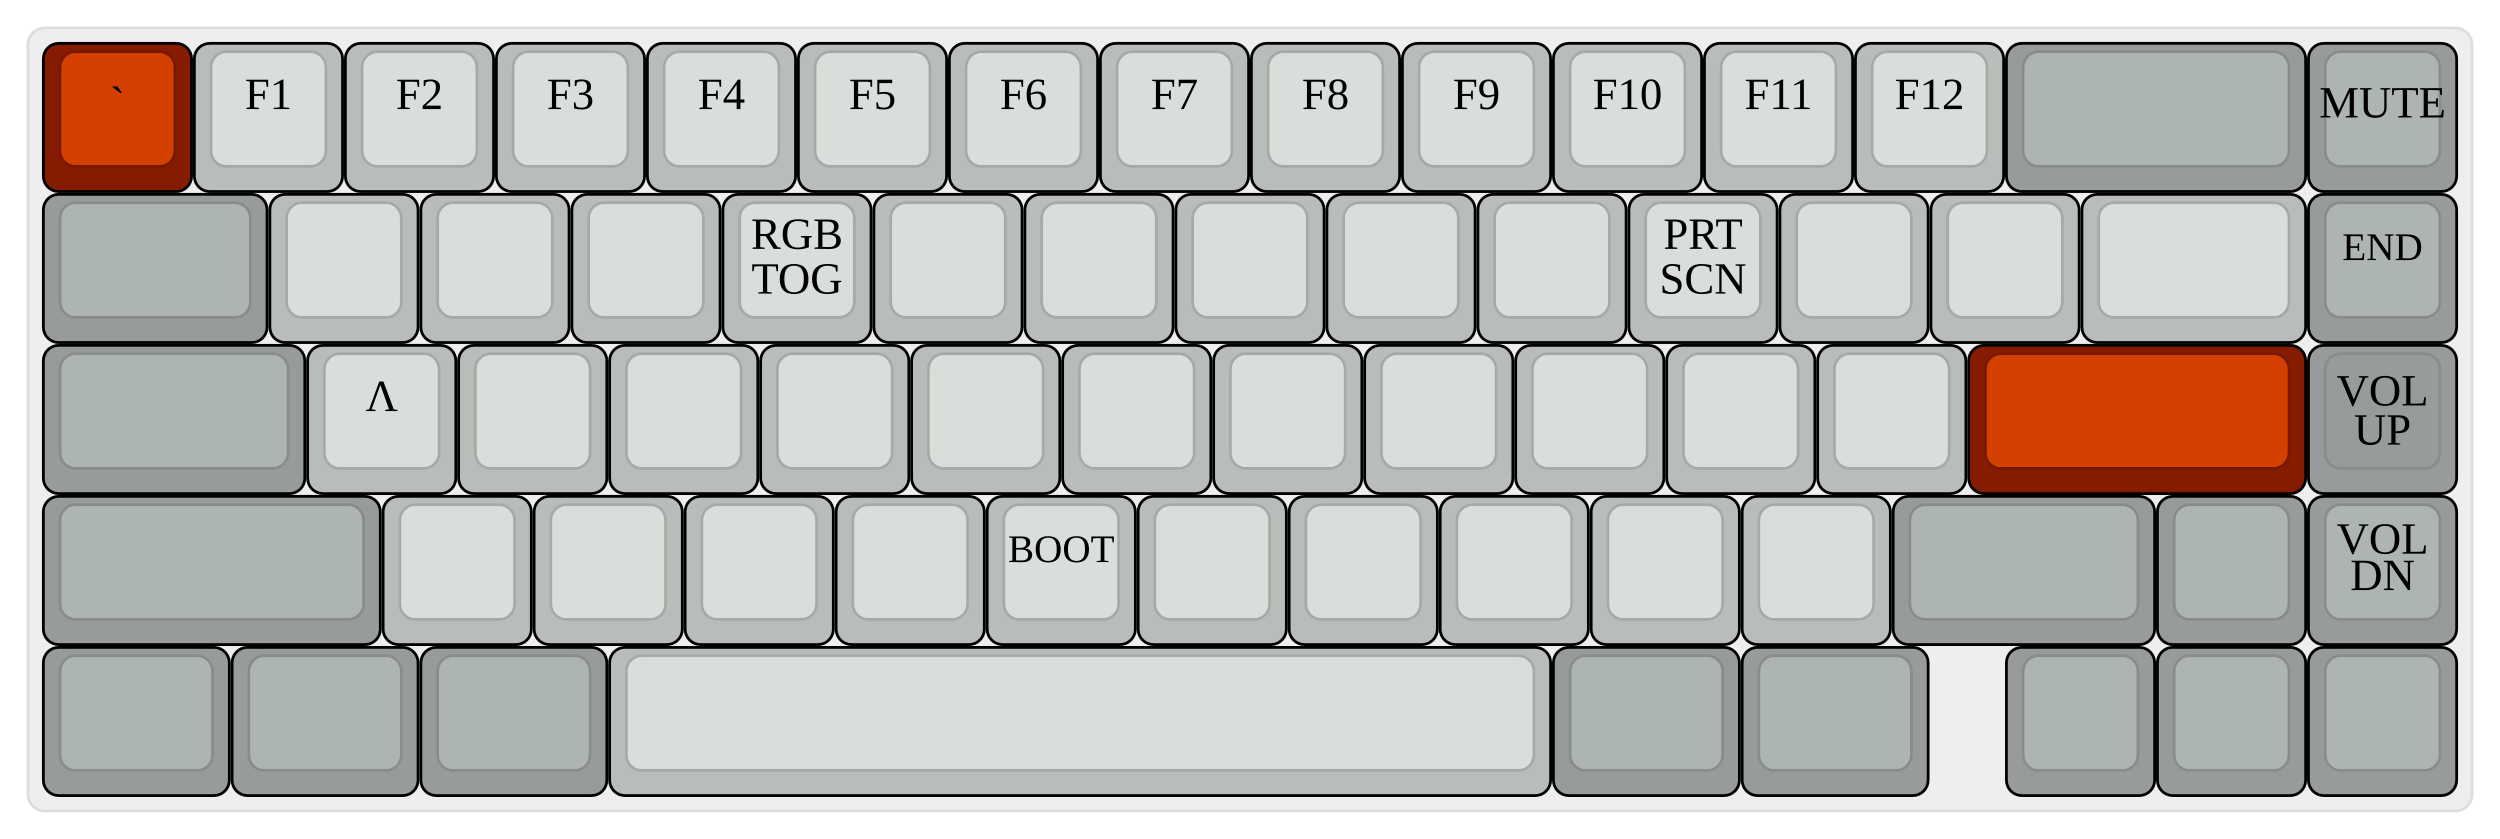
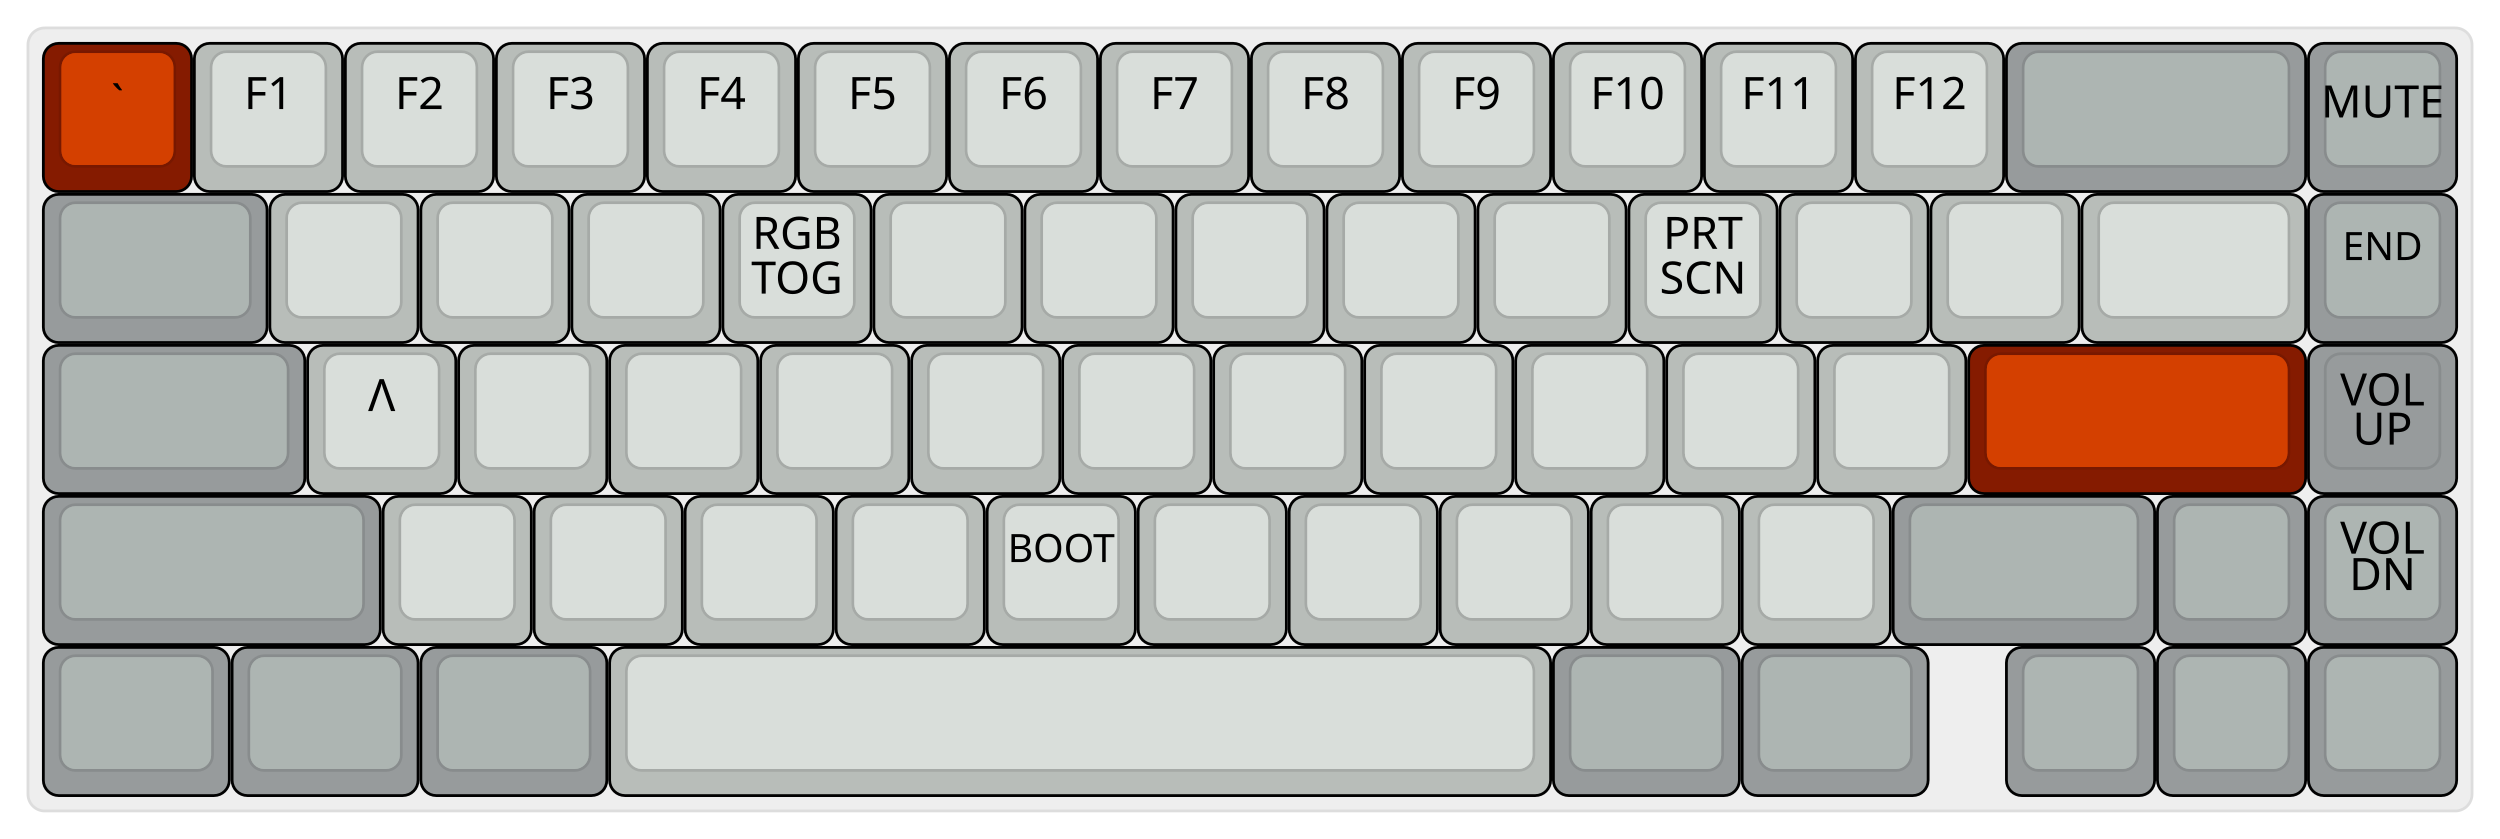
<svg xmlns="http://www.w3.org/2000/svg" xmlns:xlink="http://www.w3.org/1999/xlink" width="894px" height="300px" viewBox="0 0 894 300">
  <style type="text/css">
+     text { font-family: JetBrains Mono; }
    .keycap .border { stroke: black; stroke-width: 2; }
    .keycap .inner.border { stroke: rgba(0,0,0,.1); }
  </style>
  <defs>
    <linearGradient id="DCS">
      <stop offset="0%" stop-color="black" stop-opacity="0" />
      <stop offset="40%" stop-color="black" stop-opacity="0.1" />
      <stop offset="60%" stop-color="black" stop-opacity="0.1" />
      <stop offset="100%" stop-color="black" stop-opacity="0" />
    </linearGradient>
    <linearGradient id="SPACE" x1="0%" x2="0%" y1="0%" y2="100%">
      <stop offset="0%" stop-color="black" stop-opacity="0.1" />
      <stop offset="20%" stop-color="black" stop-opacity="0.0" />
      <stop offset="40%" stop-color="black" stop-opacity="0.0" />
      <stop offset="100%" stop-color="black" stop-opacity="0.1" />
    </linearGradient>
    <radialGradient id="DSA">
      <stop offset="0%" stop-color="black" stop-opacity="0.1" />
      <stop offset="10%" stop-color="black" stop-opacity="0.1" />
      <stop offset="100%" stop-color="black" stop-opacity="0" />
    </radialGradient>
    <radialGradient id="SA" xlink:href="#DSA" />
  </defs>
  <g transform="translate(10,10)">
    <rect width="874" height="280" stroke="#ddd" stroke-width="1" fill="#eeeeee" rx="6" />
    <g transform="translate(5,5)">
      <g class="  keycap">
        <rect x="1" y="1" width="52" height="52" rx="5" fill="#851b00" class="outer border" />
        <rect x="1" y="1" width="52" height="52" rx="5" fill="#851b00" />
        <rect x="7" y="4" width="40" height="40" rx="5" fill="#d44000" class="inner border" />
        <rect x="7" y="4" width="40" height="40" rx="5" fill="#d44000" />
        <text x="27" y="27" text-anchor="middle" font-size="16">`</text>
      </g>
      <g class="  keycap">
        <rect x="55" y="1" width="52" height="52" rx="5" fill="#b8bdb9" class="outer border" />
        <rect x="55" y="1" width="52" height="52" rx="5" fill="#b8bdb9" />
        <rect x="61" y="4" width="40" height="40" rx="5" fill="#d9deda" class="inner border" />
        <rect x="61" y="4" width="40" height="40" rx="5" fill="#d9deda" />
        <text x="81" y="24" text-anchor="middle" font-size="16">F1</text>
      </g>
      <g class="  keycap">
        <rect x="109" y="1" width="52" height="52" rx="5" fill="#b8bdb9" class="outer border" />
        <rect x="109" y="1" width="52" height="52" rx="5" fill="#b8bdb9" />
        <rect x="115" y="4" width="40" height="40" rx="5" fill="#d9deda" class="inner border" />
        <rect x="115" y="4" width="40" height="40" rx="5" fill="#d9deda" />
        <text x="135" y="24" text-anchor="middle" font-size="16">F2</text>
      </g>
      <g class="  keycap">
        <rect x="163" y="1" width="52" height="52" rx="5" fill="#b8bdb9" class="outer border" />
        <rect x="163" y="1" width="52" height="52" rx="5" fill="#b8bdb9" />
        <rect x="169" y="4" width="40" height="40" rx="5" fill="#d9deda" class="inner border" />
        <rect x="169" y="4" width="40" height="40" rx="5" fill="#d9deda" />
        <text x="189" y="24" text-anchor="middle" font-size="16">F3</text>
      </g>
      <g class="  keycap">
        <rect x="217" y="1" width="52" height="52" rx="5" fill="#b8bdb9" class="outer border" />
        <rect x="217" y="1" width="52" height="52" rx="5" fill="#b8bdb9" />
        <rect x="223" y="4" width="40" height="40" rx="5" fill="#d9deda" class="inner border" />
        <rect x="223" y="4" width="40" height="40" rx="5" fill="#d9deda" />
        <text x="243" y="24" text-anchor="middle" font-size="16">F4</text>
      </g>
      <g class="  keycap">
        <rect x="271" y="1" width="52" height="52" rx="5" fill="#b8bdb9" class="outer border" />
        <rect x="271" y="1" width="52" height="52" rx="5" fill="#b8bdb9" />
        <rect x="277" y="4" width="40" height="40" rx="5" fill="#d9deda" class="inner border" />
        <rect x="277" y="4" width="40" height="40" rx="5" fill="#d9deda" />
        <text x="297" y="24" text-anchor="middle" font-size="16">F5</text>
      </g>
      <g class="  keycap">
        <rect x="325" y="1" width="52" height="52" rx="5" fill="#b8bdb9" class="outer border" />
        <rect x="325" y="1" width="52" height="52" rx="5" fill="#b8bdb9" />
        <rect x="331" y="4" width="40" height="40" rx="5" fill="#d9deda" class="inner border" />
        <rect x="331" y="4" width="40" height="40" rx="5" fill="#d9deda" />
        <text x="351" y="24" text-anchor="middle" font-size="16">F6</text>
      </g>
      <g class="  keycap">
        <rect x="379" y="1" width="52" height="52" rx="5" fill="#b8bdb9" class="outer border" />
        <rect x="379" y="1" width="52" height="52" rx="5" fill="#b8bdb9" />
        <rect x="385" y="4" width="40" height="40" rx="5" fill="#d9deda" class="inner border" />
        <rect x="385" y="4" width="40" height="40" rx="5" fill="#d9deda" />
        <text x="405" y="24" text-anchor="middle" font-size="16">F7</text>
      </g>
      <g class="  keycap">
        <rect x="433" y="1" width="52" height="52" rx="5" fill="#b8bdb9" class="outer border" />
        <rect x="433" y="1" width="52" height="52" rx="5" fill="#b8bdb9" />
        <rect x="439" y="4" width="40" height="40" rx="5" fill="#d9deda" class="inner border" />
        <rect x="439" y="4" width="40" height="40" rx="5" fill="#d9deda" />
        <text x="459" y="24" text-anchor="middle" font-size="16">F8</text>
      </g>
      <g class="  keycap">
        <rect x="487" y="1" width="52" height="52" rx="5" fill="#b8bdb9" class="outer border" />
        <rect x="487" y="1" width="52" height="52" rx="5" fill="#b8bdb9" />
        <rect x="493" y="4" width="40" height="40" rx="5" fill="#d9deda" class="inner border" />
        <rect x="493" y="4" width="40" height="40" rx="5" fill="#d9deda" />
        <text x="513" y="24" text-anchor="middle" font-size="16">F9</text>
      </g>
      <g class="  keycap">
        <rect x="541" y="1" width="52" height="52" rx="5" fill="#b8bdb9" class="outer border" />
        <rect x="541" y="1" width="52" height="52" rx="5" fill="#b8bdb9" />
        <rect x="547" y="4" width="40" height="40" rx="5" fill="#d9deda" class="inner border" />
        <rect x="547" y="4" width="40" height="40" rx="5" fill="#d9deda" />
        <text x="567" y="24" text-anchor="middle" font-size="16">F10</text>
      </g>
      <g class="  keycap">
        <rect x="595" y="1" width="52" height="52" rx="5" fill="#b8bdb9" class="outer border" />
        <rect x="595" y="1" width="52" height="52" rx="5" fill="#b8bdb9" />
        <rect x="601" y="4" width="40" height="40" rx="5" fill="#d9deda" class="inner border" />
        <rect x="601" y="4" width="40" height="40" rx="5" fill="#d9deda" />
        <text x="621" y="24" text-anchor="middle" font-size="16">F11</text>
      </g>
      <g class="  keycap">
        <rect x="649" y="1" width="52" height="52" rx="5" fill="#b8bdb9" class="outer border" />
        <rect x="649" y="1" width="52" height="52" rx="5" fill="#b8bdb9" />
        <rect x="655" y="4" width="40" height="40" rx="5" fill="#d9deda" class="inner border" />
        <rect x="655" y="4" width="40" height="40" rx="5" fill="#d9deda" />
        <text x="675" y="24" text-anchor="middle" font-size="16">F12</text>
      </g>
      <g class="  keycap">
        <rect x="703" y="1" width="106" height="52" rx="5" fill="#979b9c" class="outer border" />
        <rect x="703" y="1" width="106" height="52" rx="5" fill="#979b9c" />
        <rect x="709" y="4" width="94" height="40" rx="5" fill="#adb5b2" class="inner border" />
        <rect x="709" y="4" width="94" height="40" rx="5" fill="#adb5b2" />
      </g>
      <g class="  keycap">
        <rect x="811" y="1" width="52" height="52" rx="5" fill="#979b9c" class="outer border" />
        <rect x="811" y="1" width="52" height="52" rx="5" fill="#979b9c" />
        <rect x="817" y="4" width="40" height="40" rx="5" fill="#adb5b2" class="inner border" />
        <rect x="817" y="4" width="40" height="40" rx="5" fill="#adb5b2" />
        <text x="837" y="27" text-anchor="middle" font-size="16">MUTE</text>
      </g>
      <g class="  keycap">
        <rect x="1" y="55" width="79" height="52" rx="5" fill="#979b9c" class="outer border" />
        <rect x="1" y="55" width="79" height="52" rx="5" fill="#979b9c" />
        <rect x="7" y="58" width="67" height="40" rx="5" fill="#adb5b2" class="inner border" />
        <rect x="7" y="58" width="67" height="40" rx="5" fill="#adb5b2" />
      </g>
      <g class="  keycap">
        <rect x="82" y="55" width="52" height="52" rx="5" fill="#b8bdb9" class="outer border" />
        <rect x="82" y="55" width="52" height="52" rx="5" fill="#b8bdb9" />
        <rect x="88" y="58" width="40" height="40" rx="5" fill="#d9deda" class="inner border" />
        <rect x="88" y="58" width="40" height="40" rx="5" fill="#d9deda" />
      </g>
      <g class="  keycap">
        <rect x="136" y="55" width="52" height="52" rx="5" fill="#b8bdb9" class="outer border" />
        <rect x="136" y="55" width="52" height="52" rx="5" fill="#b8bdb9" />
        <rect x="142" y="58" width="40" height="40" rx="5" fill="#d9deda" class="inner border" />
        <rect x="142" y="58" width="40" height="40" rx="5" fill="#d9deda" />
      </g>
      <g class="  keycap">
        <rect x="190" y="55" width="52" height="52" rx="5" fill="#b8bdb9" class="outer border" />
        <rect x="190" y="55" width="52" height="52" rx="5" fill="#b8bdb9" />
        <rect x="196" y="58" width="40" height="40" rx="5" fill="#d9deda" class="inner border" />
        <rect x="196" y="58" width="40" height="40" rx="5" fill="#d9deda" />
      </g>
      <g class="  keycap">
        <rect x="244" y="55" width="52" height="52" rx="5" fill="#b8bdb9" class="outer border" />
        <rect x="244" y="55" width="52" height="52" rx="5" fill="#b8bdb9" />
        <rect x="250" y="58" width="40" height="40" rx="5" fill="#d9deda" class="inner border" />
        <rect x="250" y="58" width="40" height="40" rx="5" fill="#d9deda" />
        <text x="270" y="74" text-anchor="middle" font-size="16">RGB</text>
        <text x="270" y="90" text-anchor="middle" font-size="16">TOG</text>
      </g>
      <g class="  keycap">
        <rect x="298" y="55" width="52" height="52" rx="5" fill="#b8bdb9" class="outer border" />
        <rect x="298" y="55" width="52" height="52" rx="5" fill="#b8bdb9" />
        <rect x="304" y="58" width="40" height="40" rx="5" fill="#d9deda" class="inner border" />
        <rect x="304" y="58" width="40" height="40" rx="5" fill="#d9deda" />
      </g>
      <g class="  keycap">
        <rect x="352" y="55" width="52" height="52" rx="5" fill="#b8bdb9" class="outer border" />
        <rect x="352" y="55" width="52" height="52" rx="5" fill="#b8bdb9" />
        <rect x="358" y="58" width="40" height="40" rx="5" fill="#d9deda" class="inner border" />
        <rect x="358" y="58" width="40" height="40" rx="5" fill="#d9deda" />
      </g>
      <g class="  keycap">
        <rect x="406" y="55" width="52" height="52" rx="5" fill="#b8bdb9" class="outer border" />
        <rect x="406" y="55" width="52" height="52" rx="5" fill="#b8bdb9" />
        <rect x="412" y="58" width="40" height="40" rx="5" fill="#d9deda" class="inner border" />
        <rect x="412" y="58" width="40" height="40" rx="5" fill="#d9deda" />
      </g>
      <g class="  keycap">
        <rect x="460" y="55" width="52" height="52" rx="5" fill="#b8bdb9" class="outer border" />
        <rect x="460" y="55" width="52" height="52" rx="5" fill="#b8bdb9" />
        <rect x="466" y="58" width="40" height="40" rx="5" fill="#d9deda" class="inner border" />
        <rect x="466" y="58" width="40" height="40" rx="5" fill="#d9deda" />
      </g>
      <g class="  keycap">
        <rect x="514" y="55" width="52" height="52" rx="5" fill="#b8bdb9" class="outer border" />
        <rect x="514" y="55" width="52" height="52" rx="5" fill="#b8bdb9" />
        <rect x="520" y="58" width="40" height="40" rx="5" fill="#d9deda" class="inner border" />
        <rect x="520" y="58" width="40" height="40" rx="5" fill="#d9deda" />
      </g>
      <g class="  keycap">
        <rect x="568" y="55" width="52" height="52" rx="5" fill="#b8bdb9" class="outer border" />
        <rect x="568" y="55" width="52" height="52" rx="5" fill="#b8bdb9" />
        <rect x="574" y="58" width="40" height="40" rx="5" fill="#d9deda" class="inner border" />
        <rect x="574" y="58" width="40" height="40" rx="5" fill="#d9deda" />
        <text x="594" y="74" text-anchor="middle" font-size="16">PRT</text>
        <text x="594" y="90" text-anchor="middle" font-size="16">SCN</text>
      </g>
      <g class="  keycap">
        <rect x="622" y="55" width="52" height="52" rx="5" fill="#b8bdb9" class="outer border" />
        <rect x="622" y="55" width="52" height="52" rx="5" fill="#b8bdb9" />
        <rect x="628" y="58" width="40" height="40" rx="5" fill="#d9deda" class="inner border" />
        <rect x="628" y="58" width="40" height="40" rx="5" fill="#d9deda" />
      </g>
      <g class="  keycap">
        <rect x="676" y="55" width="52" height="52" rx="5" fill="#b8bdb9" class="outer border" />
        <rect x="676" y="55" width="52" height="52" rx="5" fill="#b8bdb9" />
        <rect x="682" y="58" width="40" height="40" rx="5" fill="#d9deda" class="inner border" />
        <rect x="682" y="58" width="40" height="40" rx="5" fill="#d9deda" />
      </g>
      <g class="  keycap">
        <rect x="730" y="55" width="79" height="52" rx="5" fill="#b8bdb9" class="outer border" />
        <rect x="730" y="55" width="79" height="52" rx="5" fill="#b8bdb9" />
        <rect x="736" y="58" width="67" height="40" rx="5" fill="#d9deda" class="inner border" />
        <rect x="736" y="58" width="67" height="40" rx="5" fill="#d9deda" />
      </g>
      <g class="  keycap">
        <rect x="811" y="55" width="52" height="52" rx="5" fill="#979b9c" class="outer border" />
        <rect x="811" y="55" width="52" height="52" rx="5" fill="#979b9c" />
        <rect x="817" y="58" width="40" height="40" rx="5" fill="#adb5b2" class="inner border" />
        <rect x="817" y="58" width="40" height="40" rx="5" fill="#adb5b2" />
        <text x="837" y="78" text-anchor="middle" font-size="14">END</text>
      </g>
      <g class="  keycap">
        <rect x="1" y="109" width="92.5" height="52" rx="5" fill="#979b9c" class="outer border" />
        <rect x="1" y="109" width="92.5" height="52" rx="5" fill="#979b9c" />
        <rect x="7" y="112" width="80.5" height="40" rx="5" fill="#adb5b2" class="inner border" />
        <rect x="7" y="112" width="80.5" height="40" rx="5" fill="#adb5b2" />
      </g>
      <g class="  keycap">
        <rect x="95.5" y="109" width="52" height="52" rx="5" fill="#b8bdb9" class="outer border" />
        <rect x="95.5" y="109" width="52" height="52" rx="5" fill="#b8bdb9" />
        <rect x="101.5" y="112" width="40" height="40" rx="5" fill="#d9deda" class="inner border" />
        <rect x="101.5" y="112" width="40" height="40" rx="5" fill="#d9deda" />
        <text x="121.5" y="132" text-anchor="middle" font-size="16">Λ</text>
      </g>
      <g class="  keycap">
        <rect x="149.5" y="109" width="52" height="52" rx="5" fill="#b8bdb9" class="outer border" />
        <rect x="149.5" y="109" width="52" height="52" rx="5" fill="#b8bdb9" />
        <rect x="155.5" y="112" width="40" height="40" rx="5" fill="#d9deda" class="inner border" />
        <rect x="155.5" y="112" width="40" height="40" rx="5" fill="#d9deda" />
      </g>
      <g class="  keycap">
        <rect x="203.5" y="109" width="52" height="52" rx="5" fill="#b8bdb9" class="outer border" />
        <rect x="203.5" y="109" width="52" height="52" rx="5" fill="#b8bdb9" />
        <rect x="209.5" y="112" width="40" height="40" rx="5" fill="#d9deda" class="inner border" />
        <rect x="209.5" y="112" width="40" height="40" rx="5" fill="#d9deda" />
      </g>
      <g class="  keycap">
        <rect x="257.5" y="109" width="52" height="52" rx="5" fill="#b8bdb9" class="outer border" />
        <rect x="257.5" y="109" width="52" height="52" rx="5" fill="#b8bdb9" />
        <rect x="263.5" y="112" width="40" height="40" rx="5" fill="#d9deda" class="inner border" />
        <rect x="263.5" y="112" width="40" height="40" rx="5" fill="#d9deda" />
      </g>
      <g class="  keycap">
        <rect x="311.5" y="109" width="52" height="52" rx="5" fill="#b8bdb9" class="outer border" />
        <rect x="311.5" y="109" width="52" height="52" rx="5" fill="#b8bdb9" />
        <rect x="317.5" y="112" width="40" height="40" rx="5" fill="#d9deda" class="inner border" />
        <rect x="317.5" y="112" width="40" height="40" rx="5" fill="#d9deda" />
      </g>
      <g class="  keycap">
        <rect x="365.5" y="109" width="52" height="52" rx="5" fill="#b8bdb9" class="outer border" />
        <rect x="365.5" y="109" width="52" height="52" rx="5" fill="#b8bdb9" />
        <rect x="371.5" y="112" width="40" height="40" rx="5" fill="#d9deda" class="inner border" />
        <rect x="371.5" y="112" width="40" height="40" rx="5" fill="#d9deda" />
      </g>
      <g class="  keycap">
        <rect x="419.5" y="109" width="52" height="52" rx="5" fill="#b8bdb9" class="outer border" />
        <rect x="419.5" y="109" width="52" height="52" rx="5" fill="#b8bdb9" />
        <rect x="425.5" y="112" width="40" height="40" rx="5" fill="#d9deda" class="inner border" />
        <rect x="425.5" y="112" width="40" height="40" rx="5" fill="#d9deda" />
      </g>
      <g class="  keycap">
        <rect x="473.5" y="109" width="52" height="52" rx="5" fill="#b8bdb9" class="outer border" />
        <rect x="473.5" y="109" width="52" height="52" rx="5" fill="#b8bdb9" />
        <rect x="479.5" y="112" width="40" height="40" rx="5" fill="#d9deda" class="inner border" />
        <rect x="479.5" y="112" width="40" height="40" rx="5" fill="#d9deda" />
      </g>
      <g class="  keycap">
        <rect x="527.5" y="109" width="52" height="52" rx="5" fill="#b8bdb9" class="outer border" />
        <rect x="527.5" y="109" width="52" height="52" rx="5" fill="#b8bdb9" />
        <rect x="533.5" y="112" width="40" height="40" rx="5" fill="#d9deda" class="inner border" />
        <rect x="533.5" y="112" width="40" height="40" rx="5" fill="#d9deda" />
      </g>
      <g class="  keycap">
        <rect x="581.5" y="109" width="52" height="52" rx="5" fill="#b8bdb9" class="outer border" />
        <rect x="581.5" y="109" width="52" height="52" rx="5" fill="#b8bdb9" />
        <rect x="587.5" y="112" width="40" height="40" rx="5" fill="#d9deda" class="inner border" />
        <rect x="587.5" y="112" width="40" height="40" rx="5" fill="#d9deda" />
      </g>
      <g class="  keycap">
        <rect x="635.5" y="109" width="52" height="52" rx="5" fill="#b8bdb9" class="outer border" />
        <rect x="635.5" y="109" width="52" height="52" rx="5" fill="#b8bdb9" />
        <rect x="641.5" y="112" width="40" height="40" rx="5" fill="#d9deda" class="inner border" />
        <rect x="641.5" y="112" width="40" height="40" rx="5" fill="#d9deda" />
      </g>
      <g class="  keycap">
        <rect x="689.5" y="109" width="119.5" height="52" rx="5" fill="#851b00" class="outer border" />
        <rect x="689.5" y="109" width="119.5" height="52" rx="5" fill="#851b00" />
        <rect x="695.5" y="112" width="107.5" height="40" rx="5" fill="#d44000" class="inner border" />
        <rect x="695.5" y="112" width="107.5" height="40" rx="5" fill="#d44000" />
      </g>
      <g class="  keycap">
        <rect x="811" y="109" width="52" height="52" rx="5" fill="#979b9c" class="outer border" />
        <rect x="811" y="109" width="52" height="52" rx="5" fill="#979b9c" />
        <rect x="817" y="112" width="40" height="40" rx="5" fill="#979b9c" class="inner border" />
        <rect x="817" y="112" width="40" height="40" rx="5" fill="#979b9c" />
        <text x="837" y="130" text-anchor="middle" font-size="16">VOL</text>
        <text x="837" y="144" text-anchor="middle" font-size="16">UP</text>
      </g>
      <g class="  keycap">
        <rect x="1" y="163" width="119.5" height="52" rx="5" fill="#979b9c" class="outer border" />
        <rect x="1" y="163" width="119.5" height="52" rx="5" fill="#979b9c" />
        <rect x="7" y="166" width="107.5" height="40" rx="5" fill="#adb5b2" class="inner border" />
        <rect x="7" y="166" width="107.5" height="40" rx="5" fill="#adb5b2" />
      </g>
      <g class="  keycap">
        <rect x="122.5" y="163" width="52" height="52" rx="5" fill="#b8bdb9" class="outer border" />
        <rect x="122.5" y="163" width="52" height="52" rx="5" fill="#b8bdb9" />
        <rect x="128.5" y="166" width="40" height="40" rx="5" fill="#d9deda" class="inner border" />
        <rect x="128.5" y="166" width="40" height="40" rx="5" fill="#d9deda" />
      </g>
      <g class="  keycap">
        <rect x="176.5" y="163" width="52" height="52" rx="5" fill="#b8bdb9" class="outer border" />
        <rect x="176.5" y="163" width="52" height="52" rx="5" fill="#b8bdb9" />
        <rect x="182.5" y="166" width="40" height="40" rx="5" fill="#d9deda" class="inner border" />
        <rect x="182.5" y="166" width="40" height="40" rx="5" fill="#d9deda" />
      </g>
      <g class="  keycap">
        <rect x="230.5" y="163" width="52" height="52" rx="5" fill="#b8bdb9" class="outer border" />
        <rect x="230.5" y="163" width="52" height="52" rx="5" fill="#b8bdb9" />
        <rect x="236.5" y="166" width="40" height="40" rx="5" fill="#d9deda" class="inner border" />
        <rect x="236.5" y="166" width="40" height="40" rx="5" fill="#d9deda" />
      </g>
      <g class="  keycap">
        <rect x="284.5" y="163" width="52" height="52" rx="5" fill="#b8bdb9" class="outer border" />
        <rect x="284.5" y="163" width="52" height="52" rx="5" fill="#b8bdb9" />
        <rect x="290.5" y="166" width="40" height="40" rx="5" fill="#d9deda" class="inner border" />
        <rect x="290.5" y="166" width="40" height="40" rx="5" fill="#d9deda" />
      </g>
      <g class="  keycap">
        <rect x="338.5" y="163" width="52" height="52" rx="5" fill="#b8bdb9" class="outer border" />
        <rect x="338.5" y="163" width="52" height="52" rx="5" fill="#b8bdb9" />
        <rect x="344.5" y="166" width="40" height="40" rx="5" fill="#d9deda" class="inner border" />
        <rect x="344.5" y="166" width="40" height="40" rx="5" fill="#d9deda" />
        <text x="364.5" y="186" text-anchor="middle" font-size="14">BOOT</text>
      </g>
      <g class="  keycap">
        <rect x="392.5" y="163" width="52" height="52" rx="5" fill="#b8bdb9" class="outer border" />
        <rect x="392.5" y="163" width="52" height="52" rx="5" fill="#b8bdb9" />
        <rect x="398.5" y="166" width="40" height="40" rx="5" fill="#d9deda" class="inner border" />
        <rect x="398.5" y="166" width="40" height="40" rx="5" fill="#d9deda" />
      </g>
      <g class="  keycap">
        <rect x="446.5" y="163" width="52" height="52" rx="5" fill="#b8bdb9" class="outer border" />
        <rect x="446.5" y="163" width="52" height="52" rx="5" fill="#b8bdb9" />
        <rect x="452.5" y="166" width="40" height="40" rx="5" fill="#d9deda" class="inner border" />
        <rect x="452.5" y="166" width="40" height="40" rx="5" fill="#d9deda" />
      </g>
      <g class="  keycap">
        <rect x="500.5" y="163" width="52" height="52" rx="5" fill="#b8bdb9" class="outer border" />
        <rect x="500.5" y="163" width="52" height="52" rx="5" fill="#b8bdb9" />
        <rect x="506.5" y="166" width="40" height="40" rx="5" fill="#d9deda" class="inner border" />
        <rect x="506.5" y="166" width="40" height="40" rx="5" fill="#d9deda" />
      </g>
      <g class="  keycap">
        <rect x="554.5" y="163" width="52" height="52" rx="5" fill="#b8bdb9" class="outer border" />
        <rect x="554.5" y="163" width="52" height="52" rx="5" fill="#b8bdb9" />
        <rect x="560.5" y="166" width="40" height="40" rx="5" fill="#d9deda" class="inner border" />
        <rect x="560.5" y="166" width="40" height="40" rx="5" fill="#d9deda" />
      </g>
      <g class="  keycap">
        <rect x="608.5" y="163" width="52" height="52" rx="5" fill="#b8bdb9" class="outer border" />
        <rect x="608.5" y="163" width="52" height="52" rx="5" fill="#b8bdb9" />
        <rect x="614.5" y="166" width="40" height="40" rx="5" fill="#d9deda" class="inner border" />
        <rect x="614.5" y="166" width="40" height="40" rx="5" fill="#d9deda" />
      </g>
      <g class="  keycap">
        <rect x="662.5" y="163" width="92.5" height="52" rx="5" fill="#979b9c" class="outer border" />
        <rect x="662.5" y="163" width="92.5" height="52" rx="5" fill="#979b9c" />
        <rect x="668.5" y="166" width="80.5" height="40" rx="5" fill="#adb5b2" class="inner border" />
        <rect x="668.5" y="166" width="80.5" height="40" rx="5" fill="#adb5b2" />
      </g>
      <g class="  keycap">
        <rect x="757" y="163" width="52" height="52" rx="5" fill="#979b9c" class="outer border" />
        <rect x="757" y="163" width="52" height="52" rx="5" fill="#979b9c" />
        <rect x="763" y="166" width="40" height="40" rx="5" fill="#adb5b2" class="inner border" />
        <rect x="763" y="166" width="40" height="40" rx="5" fill="#adb5b2" />
      </g>
      <g class="  keycap">
        <rect x="811" y="163" width="52" height="52" rx="5" fill="#979b9c" class="outer border" />
        <rect x="811" y="163" width="52" height="52" rx="5" fill="#979b9c" />
        <rect x="817" y="166" width="40" height="40" rx="5" fill="#adb5b2" class="inner border" />
        <rect x="817" y="166" width="40" height="40" rx="5" fill="#adb5b2" />
        <text x="837" y="183" text-anchor="middle" font-size="16">VOL</text>
        <text x="837" y="196" text-anchor="middle" font-size="16">DN</text>
      </g>
      <g class="  keycap">
        <rect x="1" y="217" width="65.5" height="52" rx="5" fill="#979b9c" class="outer border" />
        <rect x="1" y="217" width="65.5" height="52" rx="5" fill="#979b9c" />
        <rect x="7" y="220" width="53.5" height="40" rx="5" fill="#adb5b2" class="inner border" />
        <rect x="7" y="220" width="53.5" height="40" rx="5" fill="#adb5b2" />
      </g>
      <g class="  keycap">
        <rect x="68.5" y="217" width="65.5" height="52" rx="5" fill="#979b9c" class="outer border" />
        <rect x="68.5" y="217" width="65.5" height="52" rx="5" fill="#979b9c" />
        <rect x="74.5" y="220" width="53.5" height="40" rx="5" fill="#adb5b2" class="inner border" />
        <rect x="74.5" y="220" width="53.5" height="40" rx="5" fill="#adb5b2" />
      </g>
      <g class="  keycap">
        <rect x="136" y="217" width="65.5" height="52" rx="5" fill="#979b9c" class="outer border" />
        <rect x="136" y="217" width="65.5" height="52" rx="5" fill="#979b9c" />
        <rect x="142" y="220" width="53.5" height="40" rx="5" fill="#adb5b2" class="inner border" />
        <rect x="142" y="220" width="53.5" height="40" rx="5" fill="#adb5b2" />
      </g>
      <g class="  keycap">
        <rect x="203.5" y="217" width="335.5" height="52" rx="5" fill="#b8bdb9" class="outer border" />
        <rect x="203.5" y="217" width="335.5" height="52" rx="5" fill="#b8bdb9" />
        <rect x="209.5" y="220" width="323.5" height="40" rx="5" fill="#d9deda" class="inner border" />
        <rect x="209.5" y="220" width="323.5" height="40" rx="5" fill="#d9deda" />
      </g>
      <g class="  keycap">
        <rect x="541" y="217" width="65.5" height="52" rx="5" fill="#979b9c" class="outer border" />
        <rect x="541" y="217" width="65.5" height="52" rx="5" fill="#979b9c" />
        <rect x="547" y="220" width="53.5" height="40" rx="5" fill="#adb5b2" class="inner border" />
        <rect x="547" y="220" width="53.5" height="40" rx="5" fill="#adb5b2" />
      </g>
      <g class="  keycap">
        <rect x="608.5" y="217" width="65.5" height="52" rx="5" fill="#979b9c" class="outer border" />
        <rect x="608.5" y="217" width="65.5" height="52" rx="5" fill="#979b9c" />
        <rect x="614.5" y="220" width="53.5" height="40" rx="5" fill="#adb5b2" class="inner border" />
        <rect x="614.5" y="220" width="53.5" height="40" rx="5" fill="#adb5b2" />
      </g>
      <g class="  keycap">
        <rect x="703" y="217" width="52" height="52" rx="5" fill="#979b9c" class="outer border" />
        <rect x="703" y="217" width="52" height="52" rx="5" fill="#979b9c" />
        <rect x="709" y="220" width="40" height="40" rx="5" fill="#adb5b2" class="inner border" />
        <rect x="709" y="220" width="40" height="40" rx="5" fill="#adb5b2" />
      </g>
      <g class="  keycap">
        <rect x="757" y="217" width="52" height="52" rx="5" fill="#979b9c" class="outer border" />
        <rect x="757" y="217" width="52" height="52" rx="5" fill="#979b9c" />
        <rect x="763" y="220" width="40" height="40" rx="5" fill="#adb5b2" class="inner border" />
        <rect x="763" y="220" width="40" height="40" rx="5" fill="#adb5b2" />
      </g>
      <g class="  keycap">
        <rect x="811" y="217" width="52" height="52" rx="5" fill="#979b9c" class="outer border" />
        <rect x="811" y="217" width="52" height="52" rx="5" fill="#979b9c" />
        <rect x="817" y="220" width="40" height="40" rx="5" fill="#adb5b2" class="inner border" />
        <rect x="817" y="220" width="40" height="40" rx="5" fill="#adb5b2" />
      </g>
    </g>
  </g>
</svg>
